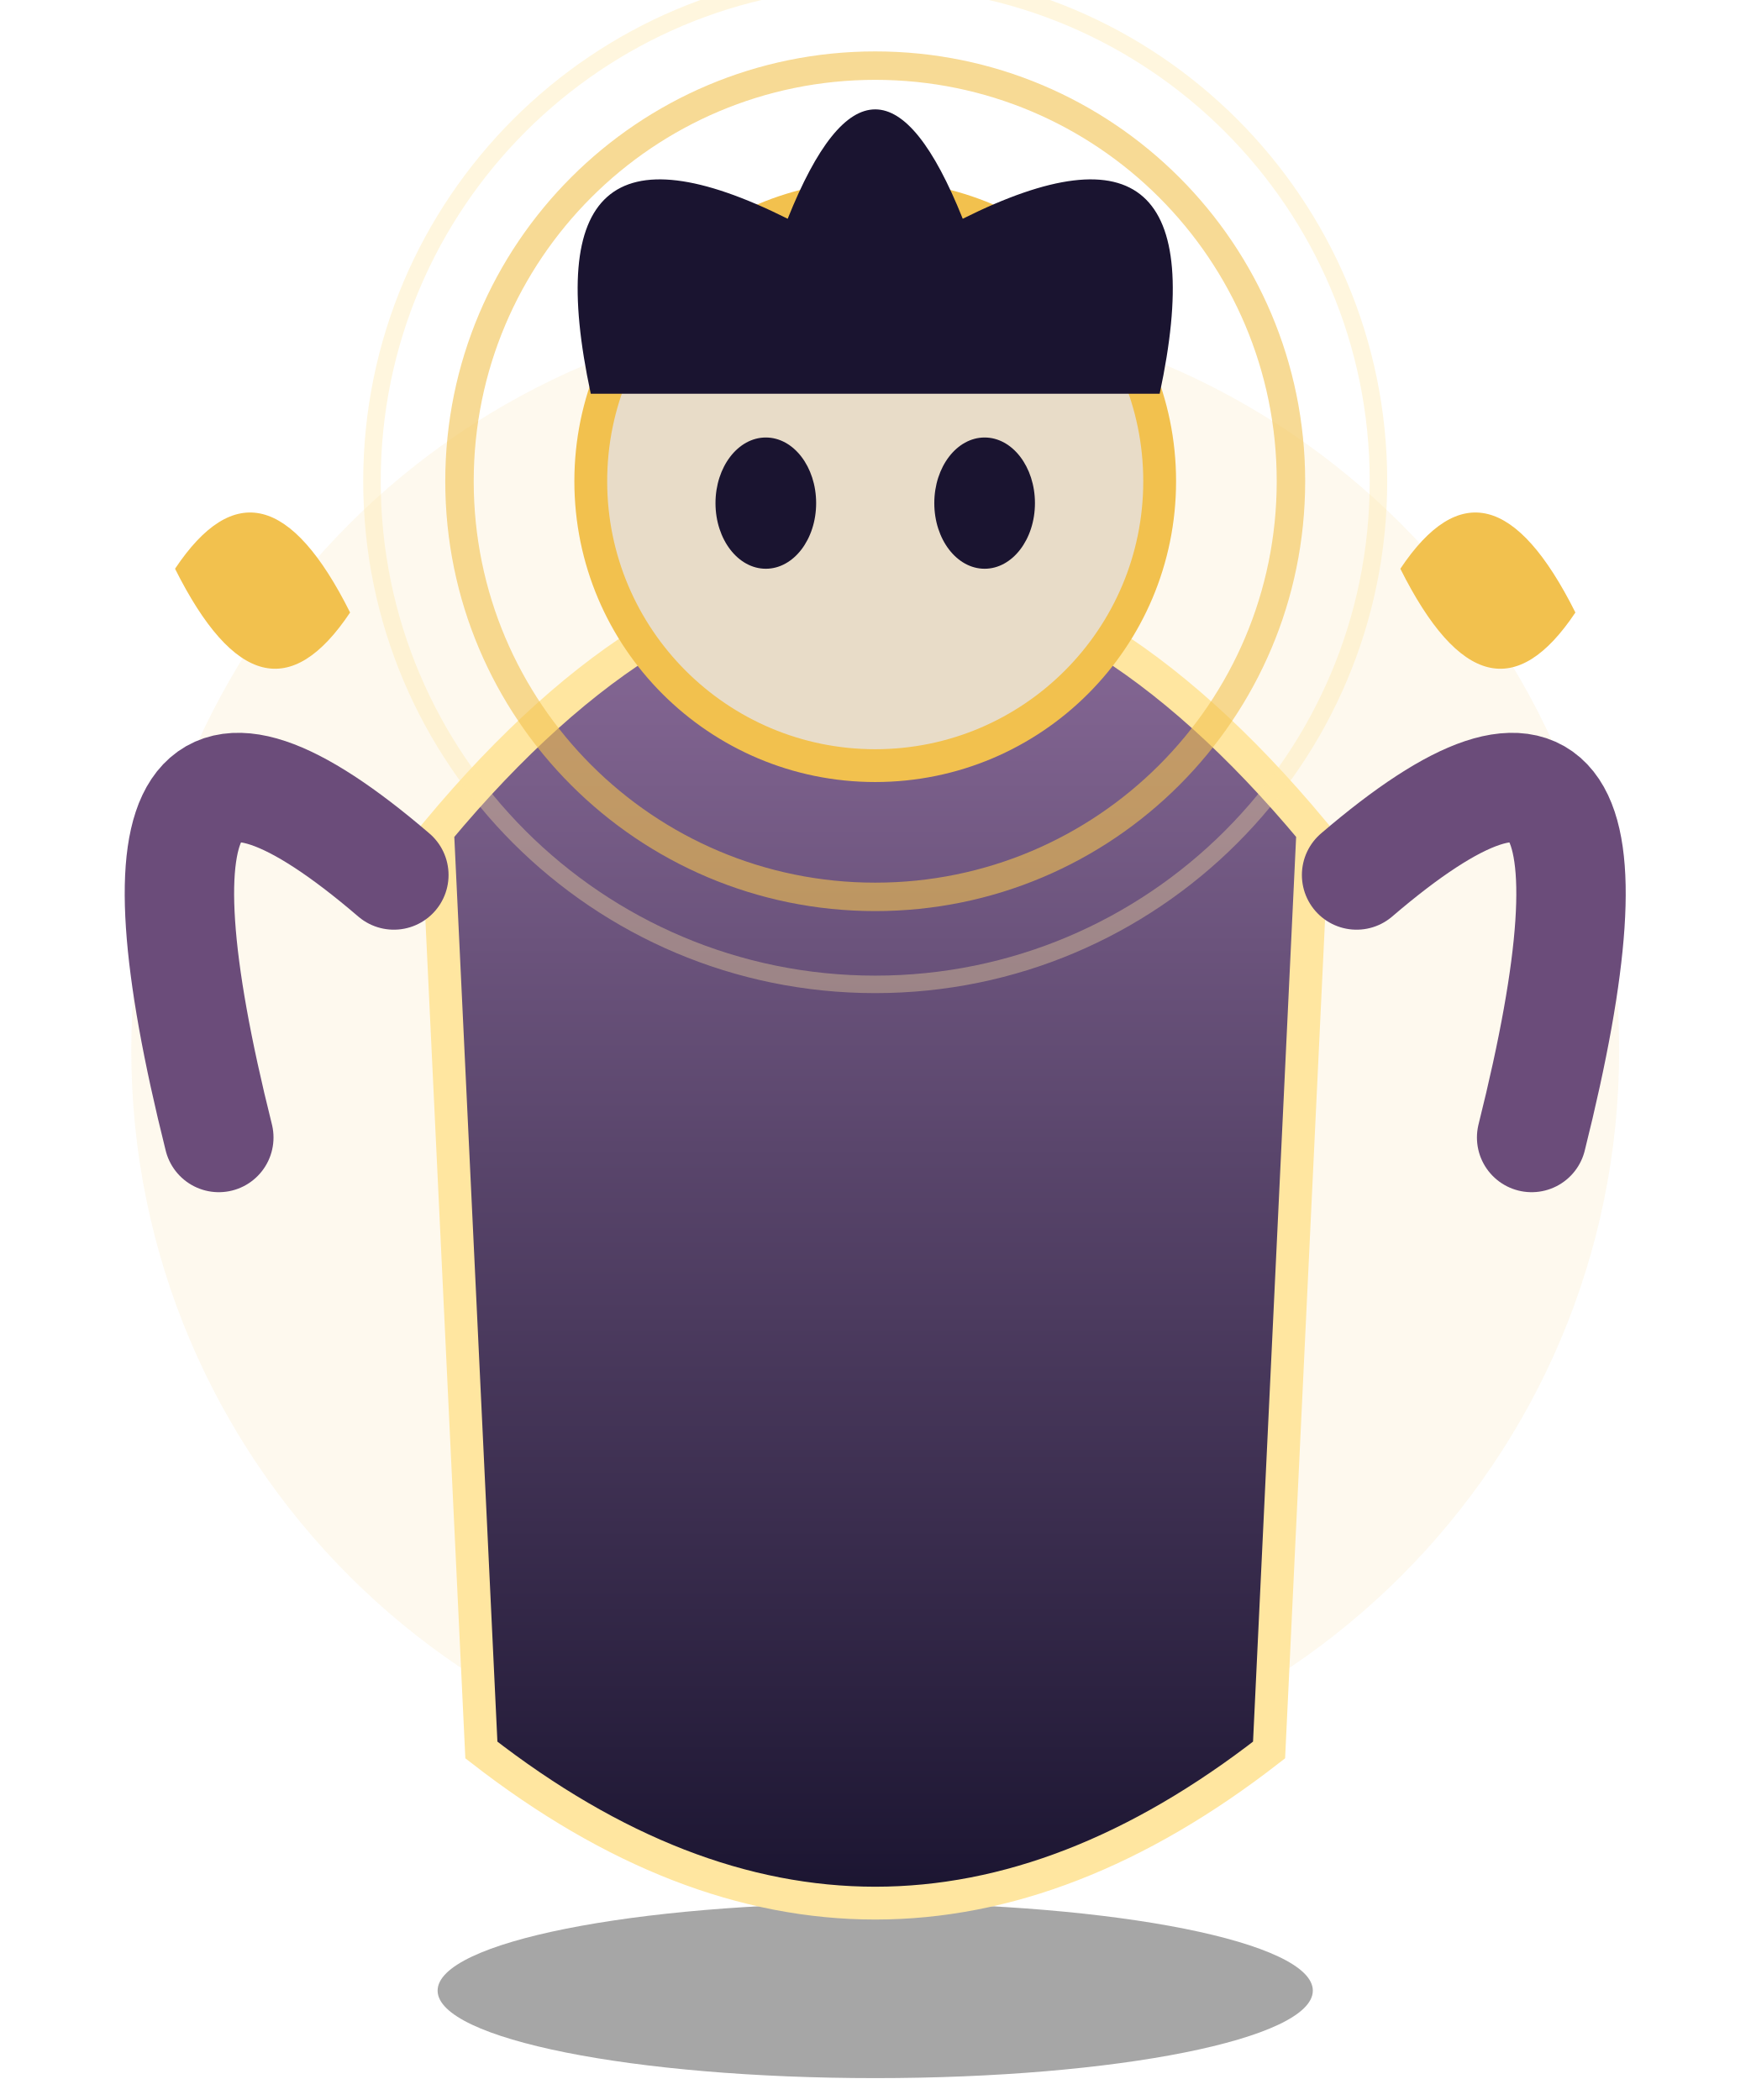
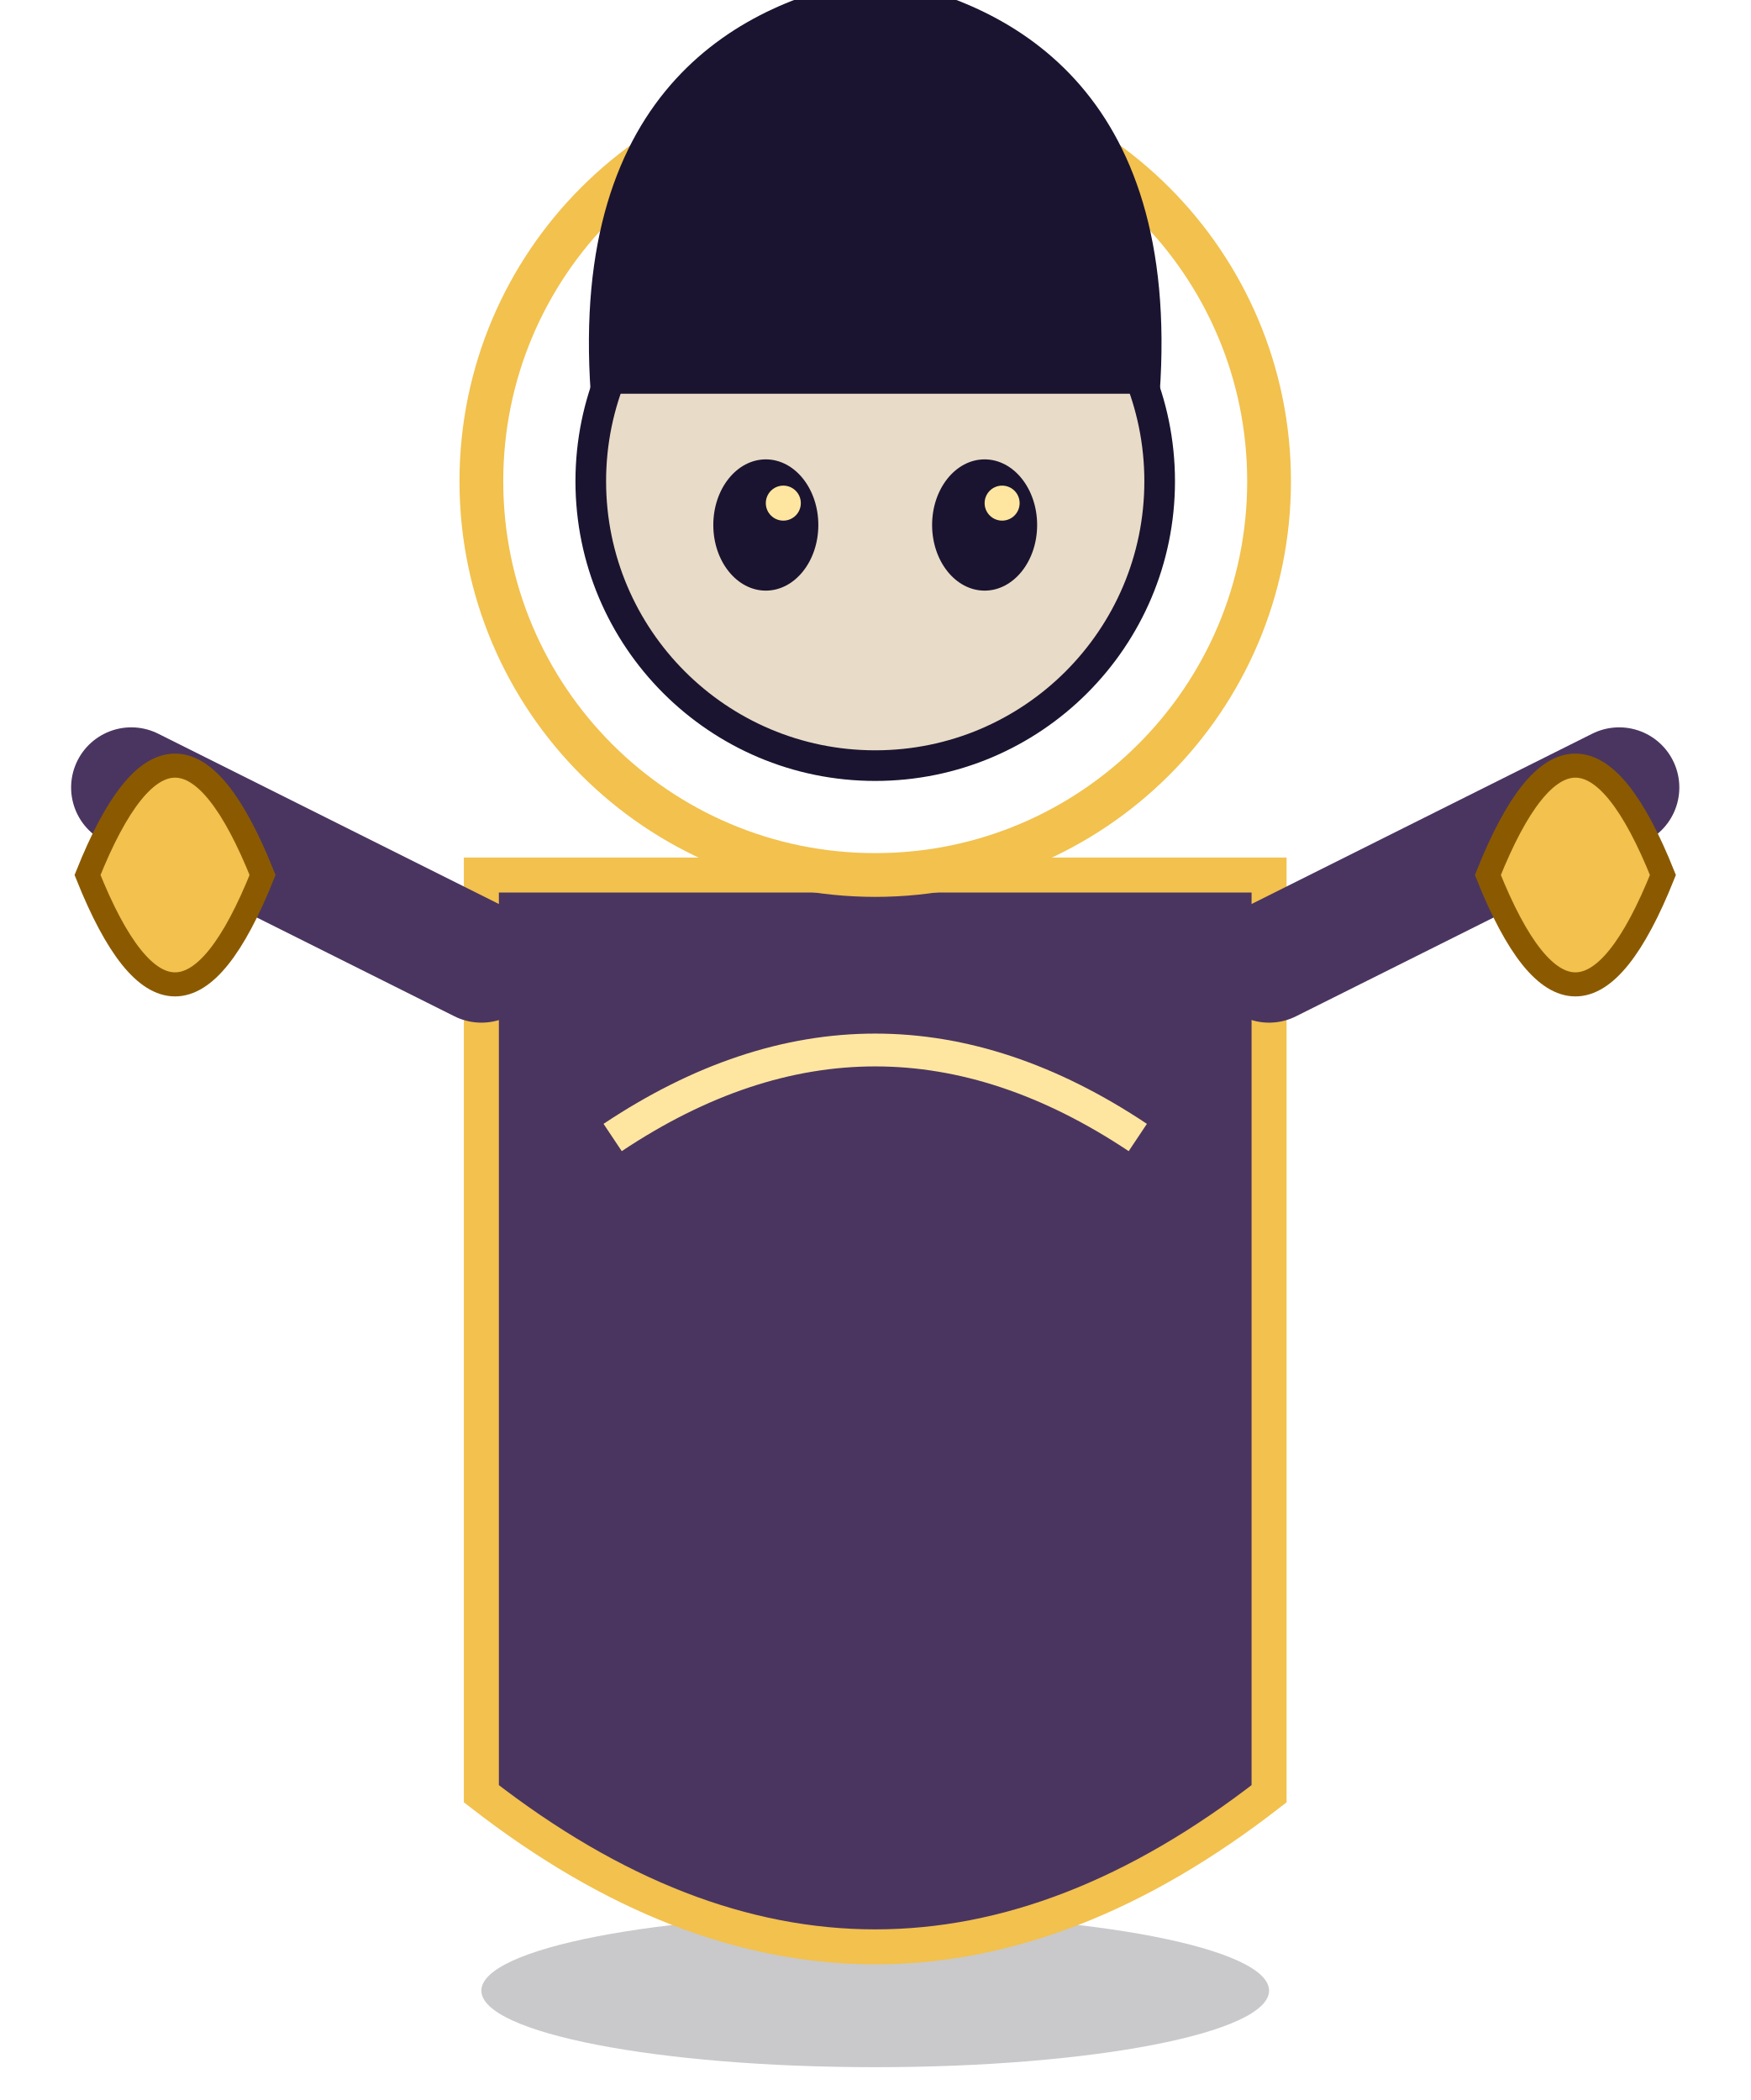
<svg xmlns="http://www.w3.org/2000/svg" viewBox="0 0 80 96" width="80" height="96">
-   <defs>
-     <linearGradient id="robe2" x1="0" y1="0" x2="0" y2="1">
-       <stop offset="0%" stop-color="#8B6C9A" />
-       <stop offset="100%" stop-color="#1A1430" />
-     </linearGradient>
-   </defs>
-   <ellipse cx="40" cy="91" rx="20" ry="4" fill="#000" opacity=".35" />
-   <circle cx="40" cy="48" r="34" fill="#F2C14E" opacity=".1" />
-   <path d="M20 38 Q40 14 60 38 L58 80 Q40 94 22 80 Z" fill="url(#robe2)" stroke="#FFE6A0" stroke-width="1.5" />
-   <path d="M18 40 Q4 28 10 52" fill="none" stroke="#6B4C7A" stroke-width="5" stroke-linecap="round" />
-   <path d="M62 40 Q76 28 70 52" fill="none" stroke="#6B4C7A" stroke-width="5" stroke-linecap="round" />
-   <path d="M8 26 Q12 20 16 28 Q12 34 8 26" fill="#F2C14E" />
-   <path d="M64 26 Q68 20 72 28 Q68 34 64 26" fill="#F2C14E" />
-   <circle cx="40" cy="22" r="13" fill="#E8DCC8" stroke="#F2C14E" stroke-width="1.5" />
-   <path d="M27 18 Q24 4 36 10 Q40 0 44 10 Q56 4 53 18" fill="#1A1430" />
-   <ellipse cx="35" cy="23" rx="2.3" ry="3" fill="#1A1430" />
-   <ellipse cx="45" cy="23" rx="2.3" ry="3" fill="#1A1430" />
-   <circle cx="40" cy="22" r="19" fill="none" stroke="#F2C14E" stroke-width="1.3" opacity=".6" />
-   <circle cx="40" cy="22" r="23" fill="none" stroke="#FFE6A0" stroke-width=".8" opacity=".35" />
+   <ellipse cx="40" cy="91" rx="18" ry="3.5" fill="#0A0814" opacity=".22" />
+   <path d="M22 40 L58 40 L58 82 Q40 96 22 82 Z" fill="#4A3560" stroke="#F2C14E" stroke-width="1.6" />
+   <path d="M28 52 Q40 44 52 52" fill="none" stroke="#FFE6A0" stroke-width="1.5" />
+   <path d="M22 44 L6 36" stroke="#4A3560" stroke-width="5.5" stroke-linecap="round" />
+   <path d="M58 44 L74 36" stroke="#4A3560" stroke-width="5.5" stroke-linecap="round" />
+   <path d="M4 40 Q8 30 12 40 Q8 50 4 40 Z" fill="#F2C14E" stroke="#8B5A00" stroke-width="1.1" />
+   <path d="M68 40 Q72 30 76 40 Q72 50 68 40 Z" fill="#F2C14E" stroke="#8B5A00" stroke-width="1.1" />
+   <circle cx="40" cy="22" r="18" fill="none" stroke="#F2C14E" stroke-width="2" />
+   <circle cx="40" cy="22" r="13" fill="#E8DCC8" stroke="#1A1430" stroke-width="1.4" />
+   <path d="M27 18 C26 4 34 0 40 -1 C46 0 54 4 53 18" fill="#1A1430" />
+   <ellipse cx="35" cy="24" rx="2.4" ry="3" fill="#1A1430" />
+   <ellipse cx="45" cy="24" rx="2.4" ry="3" fill="#1A1430" />
+   <circle cx="35.8" cy="23" r=".8" fill="#FFE6A0" />
+   <circle cx="45.8" cy="23" r=".8" fill="#FFE6A0" />
</svg>
